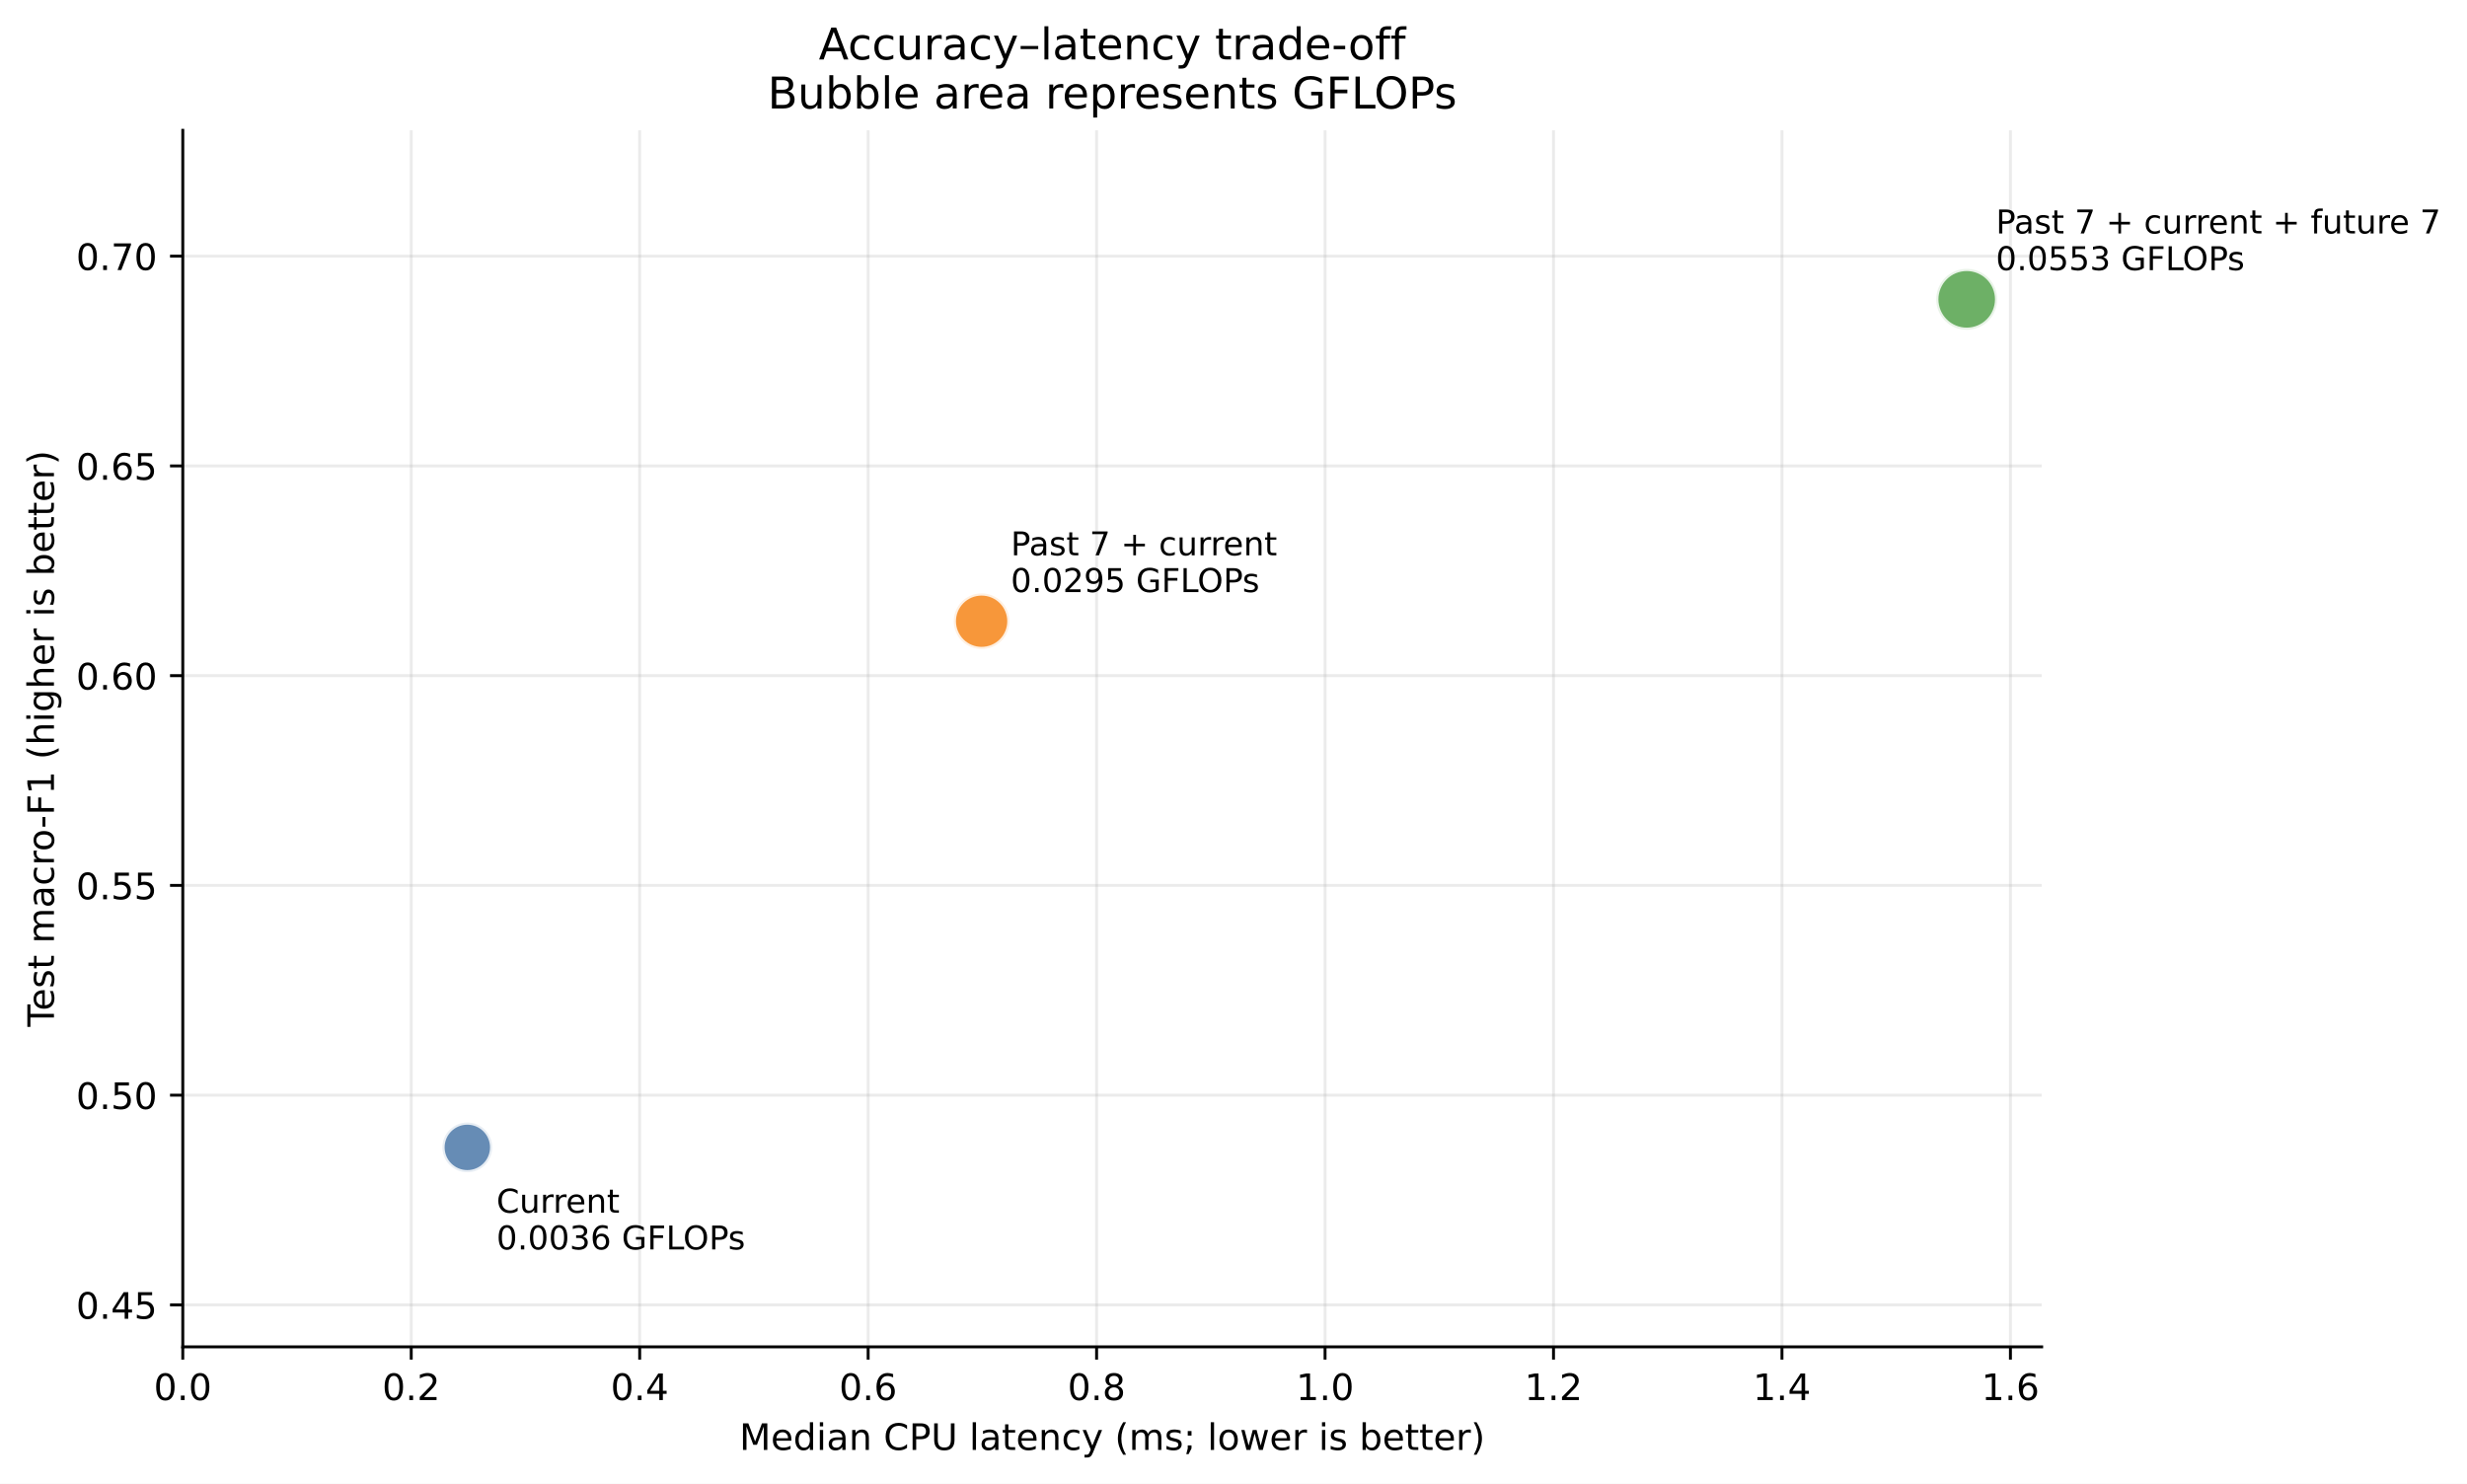
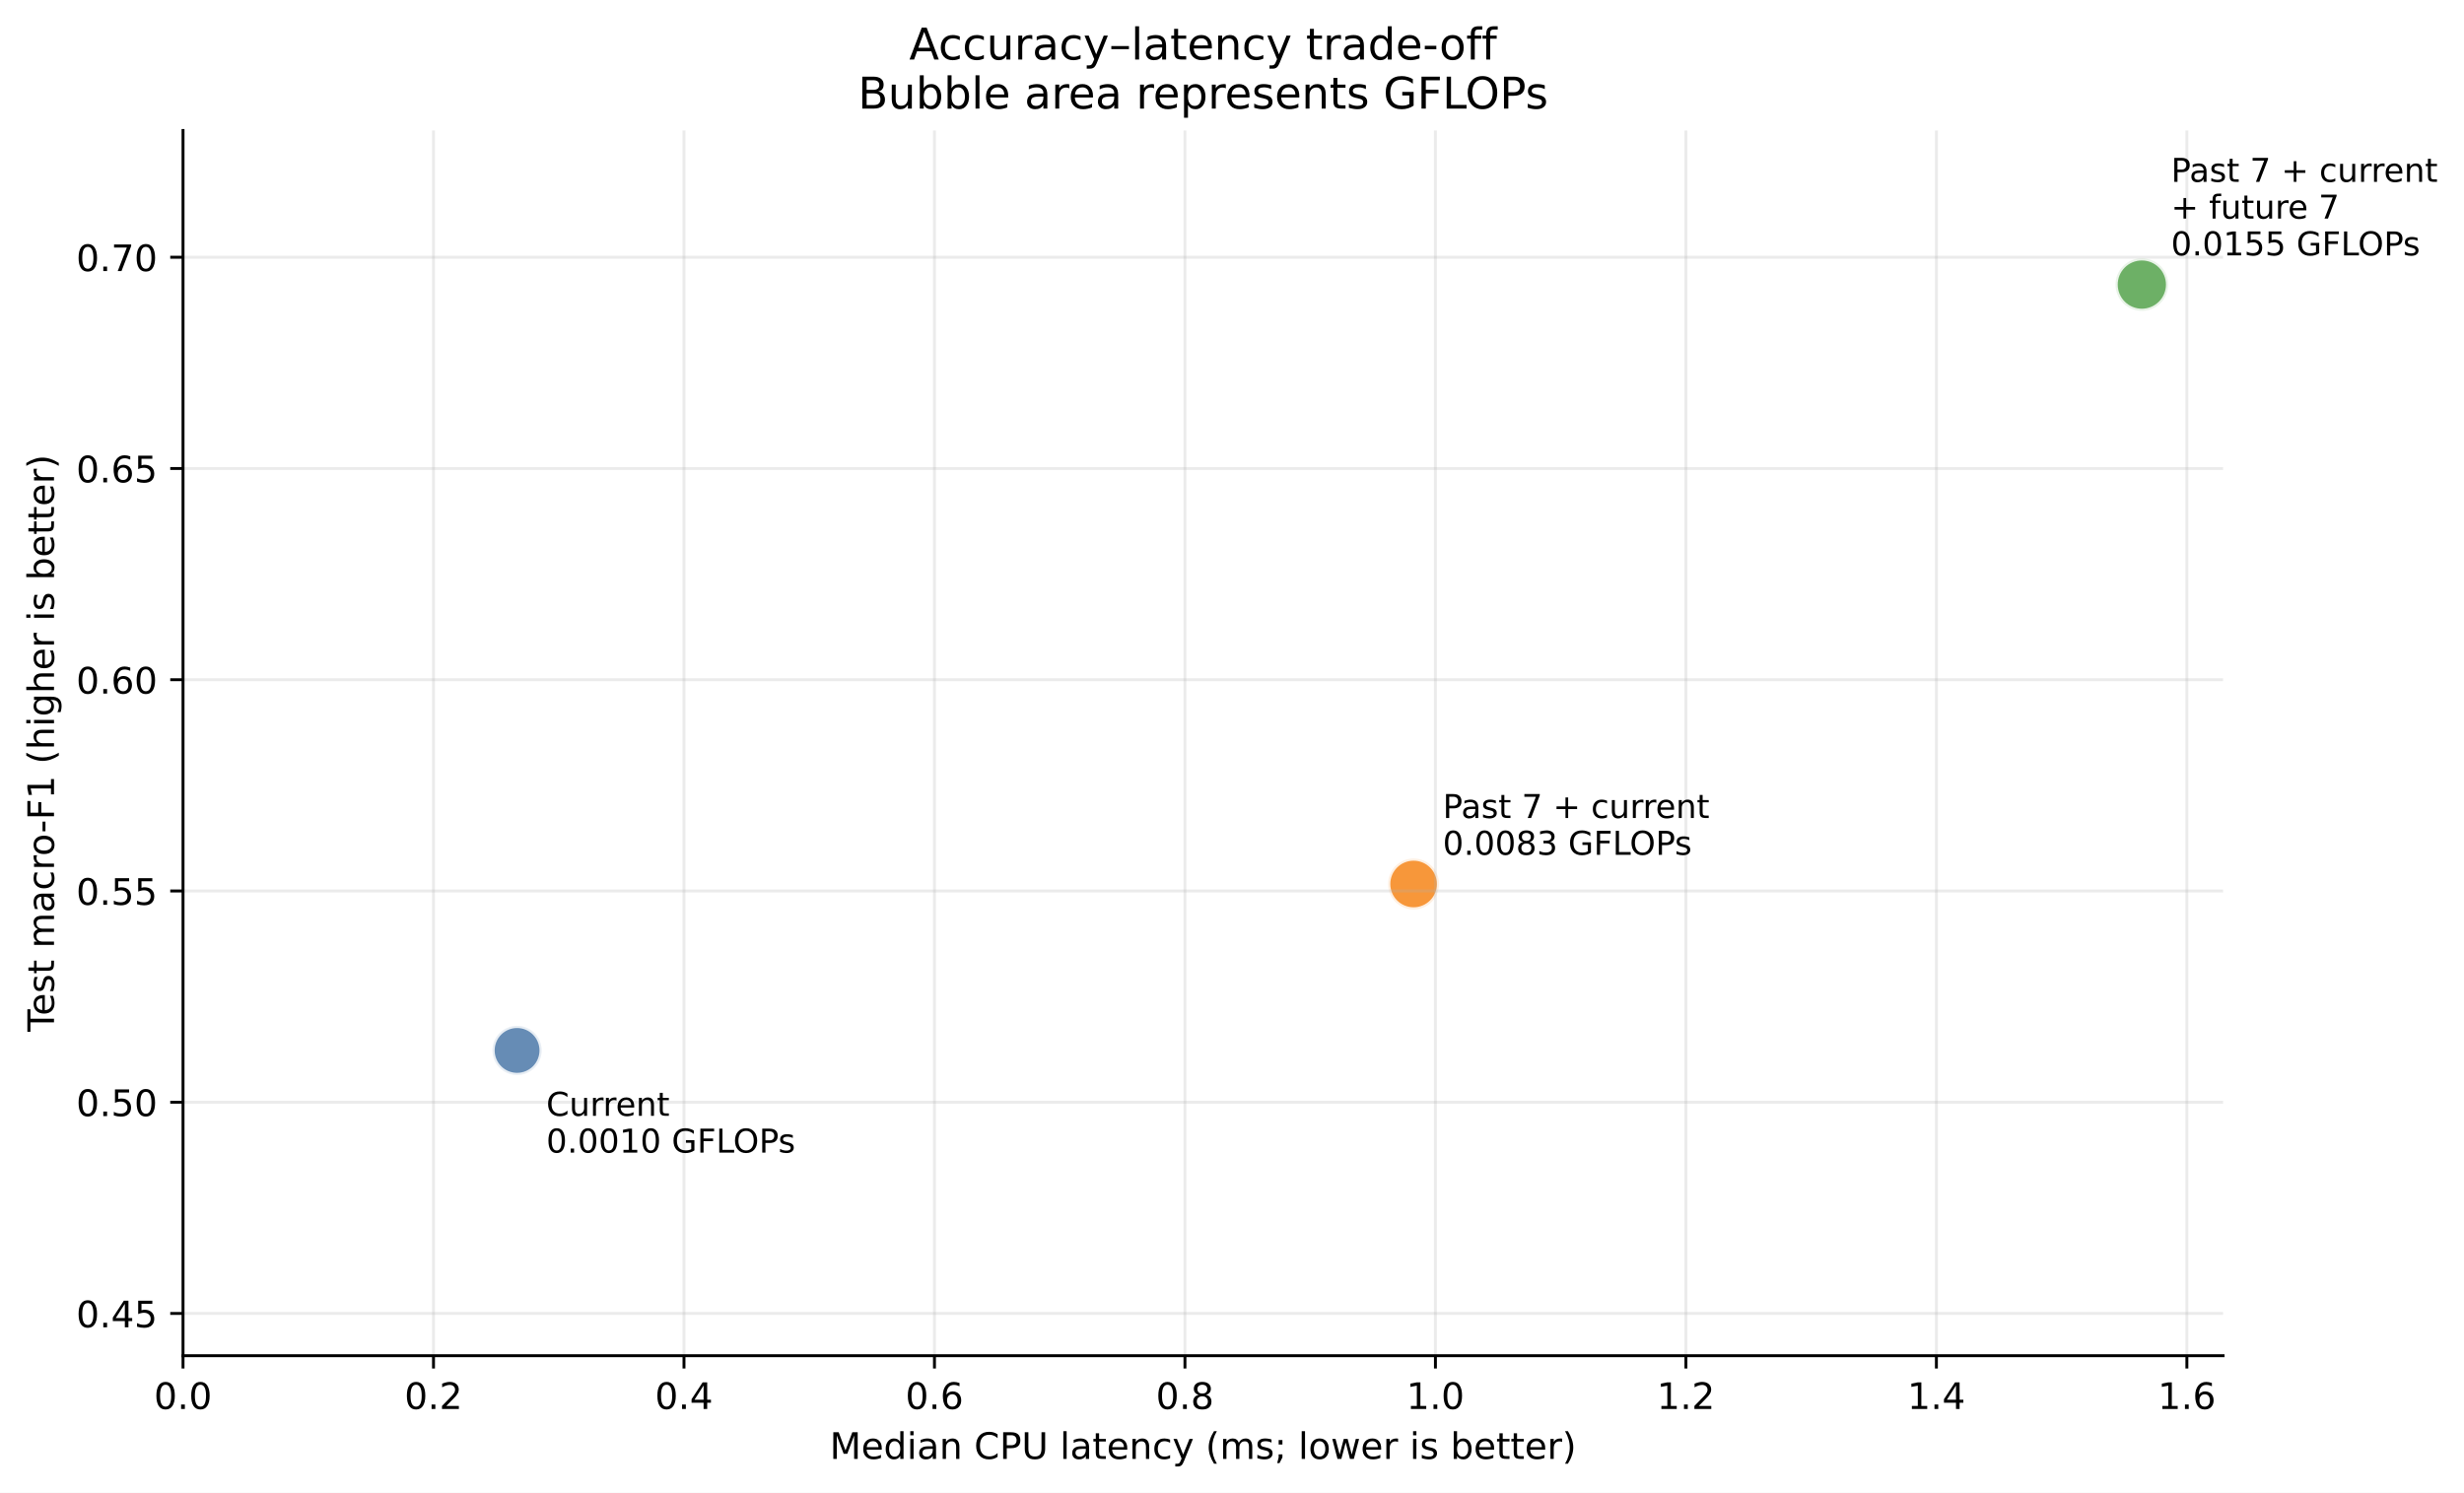
- <svg xmlns="http://www.w3.org/2000/svg" xmlns:xlink="http://www.w3.org/1999/xlink" width="676.808pt" height="407.096pt" viewBox="0 0 676.808 407.096" version="1.1">
+ <svg xmlns="http://www.w3.org/2000/svg" xmlns:xlink="http://www.w3.org/1999/xlink" width="675.09pt" height="409.04pt" viewBox="0 0 675.09 409.04" version="1.1">
  <defs>
    <style type="text/css">*{stroke-linejoin: round; stroke-linecap: butt}</style>
  </defs>
  <g id="figure_1">
    <g id="patch_1">
-       <path d="M 0 407.096 L 676.808 407.096 L 676.808 0 L 0 0 z " style="fill: #ffffff" />
+       <path d="M 0 409.04 L 675.09 409.04 L 675.09 0 L 0 0 z " style="fill: #ffffff" />
    </g>
    <g id="axes_1">
      <g id="patch_2">
-         <path d="M 50.144 369.539 L 560.123 369.539 L 560.123 35.755 L 50.144 35.755 z " style="fill: #ffffff" />
+         <path d="M 50.144 371.483 L 609.083 371.483 L 609.083 35.755 L 50.144 35.755 z " style="fill: #ffffff" />
      </g>
      <g id="PathCollection_1">
        <defs>
-           <path id="m8d2df858e8" d="M 0 6.829 C 1.811 6.829 3.548 6.11 4.829 4.829 C 6.11 3.548 6.829 1.811 6.829 0 C 6.829 -1.811 6.11 -3.548 4.829 -4.829 C 3.548 -6.11 1.811 -6.829 0 -6.829 C -1.811 -6.829 -3.548 -6.11 -4.829 -4.829 C -6.11 -3.548 -6.829 -1.811 -6.829 0 C -6.829 1.811 -6.11 3.548 -4.829 4.829 C -3.548 6.11 -1.811 6.829 0 6.829 z " style="stroke: #ffffff; stroke-opacity: 0.85; stroke-width: 1.2" />
+           <path id="m6bcecd2f1a" d="M 0 6.742 C 1.788 6.742 3.503 6.032 4.768 4.768 C 6.032 3.503 6.742 1.788 6.742 0 C 6.742 -1.788 6.032 -3.503 4.768 -4.768 C 3.503 -6.032 1.788 -6.742 0 -6.742 C -1.788 -6.742 -3.503 -6.032 -4.768 -4.768 C -6.032 -3.503 -6.742 -1.788 -6.742 0 C -6.742 1.788 -6.032 3.503 -4.768 4.768 C -3.503 6.032 -1.788 6.742 0 6.742 z " style="stroke: #ffffff; stroke-opacity: 0.85; stroke-width: 1.2" />
        </defs>
-         <g clip-path="url(#p406e04dd29)">
-           <use xlink:href="#m8d2df858e8" x="128.207" y="314.811" style="fill: #4c78a8; fill-opacity: 0.85; stroke: #ffffff; stroke-opacity: 0.85; stroke-width: 1.2" />
+         <g clip-path="url(#p2da0c147ff)">
+           <use xlink:href="#m6bcecd2f1a" x="141.669" y="287.834" style="fill: #4c78a8; fill-opacity: 0.85; stroke: #ffffff; stroke-opacity: 0.85; stroke-width: 1.2" />
        </g>
      </g>
      <g id="PathCollection_2">
        <defs>
-           <path id="ma420ce0c9c" d="M 0 7.634 C 2.025 7.634 3.967 6.83 5.398 5.398 C 6.83 3.967 7.634 2.025 7.634 0 C 7.634 -2.025 6.83 -3.967 5.398 -5.398 C 3.967 -6.83 2.025 -7.634 0 -7.634 C -2.025 -7.634 -3.967 -6.83 -5.398 -5.398 C -6.83 -3.967 -7.634 -2.025 -7.634 0 C -7.634 2.025 -6.83 3.967 -5.398 5.398 C -3.967 6.83 -2.025 7.634 0 7.634 z " style="stroke: #ffffff; stroke-opacity: 0.85; stroke-width: 1.2" />
+           <path id="m95711ceb05" d="M 0 6.98 C 1.851 6.98 3.627 6.245 4.936 4.936 C 6.245 3.627 6.98 1.851 6.98 0 C 6.98 -1.851 6.245 -3.627 4.936 -4.936 C 3.627 -6.245 1.851 -6.98 0 -6.98 C -1.851 -6.98 -3.627 -6.245 -4.936 -4.936 C -6.245 -3.627 -6.98 -1.851 -6.98 0 C -6.98 1.851 -6.245 3.627 -4.936 4.936 C -3.627 6.245 -1.851 6.98 0 6.98 z " style="stroke: #ffffff; stroke-opacity: 0.85; stroke-width: 1.2" />
        </defs>
-         <g clip-path="url(#p406e04dd29)">
-           <use xlink:href="#ma420ce0c9c" x="269.299" y="170.448" style="fill: #f58518; fill-opacity: 0.85; stroke: #ffffff; stroke-opacity: 0.85; stroke-width: 1.2" />
+         <g clip-path="url(#p2da0c147ff)">
+           <use xlink:href="#m95711ceb05" x="387.298" y="242.226" style="fill: #f58518; fill-opacity: 0.85; stroke: #ffffff; stroke-opacity: 0.85; stroke-width: 1.2" />
        </g>
      </g>
      <g id="PathCollection_3">
        <defs>
-           <path id="me7d0b31b0c" d="M 0 8.361 C 2.217 8.361 4.344 7.48 5.912 5.912 C 7.48 4.344 8.361 2.217 8.361 0 C 8.361 -2.217 7.48 -4.344 5.912 -5.912 C 4.344 -7.48 2.217 -8.361 0 -8.361 C -2.217 -8.361 -4.344 -7.48 -5.912 -5.912 C -7.48 -4.344 -8.361 -2.217 -8.361 0 C -8.361 2.217 -7.48 4.344 -5.912 5.912 C -4.344 7.48 -2.217 8.361 0 8.361 z " style="stroke: #ffffff; stroke-opacity: 0.85; stroke-width: 1.2" />
+           <path id="m8a02dafe04" d="M 0 7.21 C 1.912 7.21 3.746 6.45 5.098 5.098 C 6.45 3.746 7.21 1.912 7.21 0 C 7.21 -1.912 6.45 -3.746 5.098 -5.098 C 3.746 -6.45 1.912 -7.21 0 -7.21 C -1.912 -7.21 -3.746 -6.45 -5.098 -5.098 C -6.45 -3.746 -7.21 -1.912 -7.21 0 C -7.21 1.912 -6.45 3.746 -5.098 5.098 C -3.746 6.45 -1.912 7.21 0 7.21 z " style="stroke: #ffffff; stroke-opacity: 0.85; stroke-width: 1.2" />
        </defs>
-         <g clip-path="url(#p406e04dd29)">
-           <use xlink:href="#me7d0b31b0c" x="539.555" y="82.13" style="fill: #54a24b; fill-opacity: 0.85; stroke: #ffffff; stroke-opacity: 0.85; stroke-width: 1.2" />
+         <g clip-path="url(#p2da0c147ff)">
+           <use xlink:href="#m8a02dafe04" x="586.825" y="77.981" style="fill: #54a24b; fill-opacity: 0.85; stroke: #ffffff; stroke-opacity: 0.85; stroke-width: 1.2" />
        </g>
      </g>
      <g id="matplotlib.axis_1">
        <g id="xtick_1">
          <g id="line2d_1">
-             <path d="M 50.144 369.539 L 50.144 35.755 " clip-path="url(#p406e04dd29)" style="fill: none; stroke: #b0b0b0; stroke-opacity: 0.25; stroke-width: 0.8; stroke-linecap: square" />
+             <path d="M 50.144 371.483 L 50.144 35.755 " clip-path="url(#p2da0c147ff)" style="fill: none; stroke: #b0b0b0; stroke-opacity: 0.25; stroke-width: 0.8; stroke-linecap: square" />
          </g>
          <g id="line2d_2">
            <defs>
-               <path id="m30dad92c24" d="M 0 0 L 0 3.5 " style="stroke: #000000; stroke-width: 0.8" />
+               <path id="mbcafdf5ad5" d="M 0 0 L 0 3.5 " style="stroke: #000000; stroke-width: 0.8" />
            </defs>
            <g>
-               <use xlink:href="#m30dad92c24" x="50.144" y="369.539" style="stroke: #000000; stroke-width: 0.8" />
+               <use xlink:href="#mbcafdf5ad5" x="50.144" y="371.483" style="stroke: #000000; stroke-width: 0.8" />
            </g>
          </g>
          <g id="text_1">
-             <text style="font-size: 10px; font-family: 'DejaVu Sans'; text-anchor: middle" x="50.144" y="384.138" transform="rotate(-0 50.14375 384.1379)">0.0</text>
+             <text style="font-size: 10px; font-family: 'DejaVu Sans'; text-anchor: middle" x="50.144" y="386.082" transform="rotate(-0 50.14375 386.0819)">0.0</text>
          </g>
        </g>
        <g id="xtick_2">
          <g id="line2d_3">
-             <path d="M 112.819 369.539 L 112.819 35.755 " clip-path="url(#p406e04dd29)" style="fill: none; stroke: #b0b0b0; stroke-opacity: 0.25; stroke-width: 0.8; stroke-linecap: square" />
+             <path d="M 118.771 371.483 L 118.771 35.755 " clip-path="url(#p2da0c147ff)" style="fill: none; stroke: #b0b0b0; stroke-opacity: 0.25; stroke-width: 0.8; stroke-linecap: square" />
          </g>
          <g id="line2d_4">
            <g>
-               <use xlink:href="#m30dad92c24" x="112.819" y="369.539" style="stroke: #000000; stroke-width: 0.8" />
+               <use xlink:href="#mbcafdf5ad5" x="118.771" y="371.483" style="stroke: #000000; stroke-width: 0.8" />
            </g>
          </g>
          <g id="text_2">
-             <text style="font-size: 10px; font-family: 'DejaVu Sans'; text-anchor: middle" x="112.819" y="384.138" transform="rotate(-0 112.8194 384.1379)">0.2</text>
+             <text style="font-size: 10px; font-family: 'DejaVu Sans'; text-anchor: middle" x="118.771" y="386.082" transform="rotate(-0 118.7713 386.0819)">0.2</text>
          </g>
        </g>
        <g id="xtick_3">
          <g id="line2d_5">
-             <path d="M 175.495 369.539 L 175.495 35.755 " clip-path="url(#p406e04dd29)" style="fill: none; stroke: #b0b0b0; stroke-opacity: 0.25; stroke-width: 0.8; stroke-linecap: square" />
+             <path d="M 187.399 371.483 L 187.399 35.755 " clip-path="url(#p2da0c147ff)" style="fill: none; stroke: #b0b0b0; stroke-opacity: 0.25; stroke-width: 0.8; stroke-linecap: square" />
          </g>
          <g id="line2d_6">
            <g>
-               <use xlink:href="#m30dad92c24" x="175.495" y="369.539" style="stroke: #000000; stroke-width: 0.8" />
+               <use xlink:href="#mbcafdf5ad5" x="187.399" y="371.483" style="stroke: #000000; stroke-width: 0.8" />
            </g>
          </g>
          <g id="text_3">
-             <text style="font-size: 10px; font-family: 'DejaVu Sans'; text-anchor: middle" x="175.495" y="384.138" transform="rotate(-0 175.495 384.1379)">0.4</text>
+             <text style="font-size: 10px; font-family: 'DejaVu Sans'; text-anchor: middle" x="187.399" y="386.082" transform="rotate(-0 187.3988 386.0819)">0.4</text>
          </g>
        </g>
        <g id="xtick_4">
          <g id="line2d_7">
-             <path d="M 238.171 369.539 L 238.171 35.755 " clip-path="url(#p406e04dd29)" style="fill: none; stroke: #b0b0b0; stroke-opacity: 0.25; stroke-width: 0.8; stroke-linecap: square" />
+             <path d="M 256.026 371.483 L 256.026 35.755 " clip-path="url(#p2da0c147ff)" style="fill: none; stroke: #b0b0b0; stroke-opacity: 0.25; stroke-width: 0.8; stroke-linecap: square" />
          </g>
          <g id="line2d_8">
            <g>
-               <use xlink:href="#m30dad92c24" x="238.171" y="369.539" style="stroke: #000000; stroke-width: 0.8" />
+               <use xlink:href="#mbcafdf5ad5" x="256.026" y="371.483" style="stroke: #000000; stroke-width: 0.8" />
            </g>
          </g>
          <g id="text_4">
-             <text style="font-size: 10px; font-family: 'DejaVu Sans'; text-anchor: middle" x="238.171" y="384.138" transform="rotate(-0 238.1706 384.1379)">0.6</text>
+             <text style="font-size: 10px; font-family: 'DejaVu Sans'; text-anchor: middle" x="256.026" y="386.082" transform="rotate(-0 256.0264 386.0819)">0.6</text>
          </g>
        </g>
        <g id="xtick_5">
          <g id="line2d_9">
-             <path d="M 300.846 369.539 L 300.846 35.755 " clip-path="url(#p406e04dd29)" style="fill: none; stroke: #b0b0b0; stroke-opacity: 0.25; stroke-width: 0.8; stroke-linecap: square" />
+             <path d="M 324.654 371.483 L 324.654 35.755 " clip-path="url(#p2da0c147ff)" style="fill: none; stroke: #b0b0b0; stroke-opacity: 0.25; stroke-width: 0.8; stroke-linecap: square" />
          </g>
          <g id="line2d_10">
            <g>
-               <use xlink:href="#m30dad92c24" x="300.846" y="369.539" style="stroke: #000000; stroke-width: 0.8" />
+               <use xlink:href="#mbcafdf5ad5" x="324.654" y="371.483" style="stroke: #000000; stroke-width: 0.8" />
            </g>
          </g>
          <g id="text_5">
-             <text style="font-size: 10px; font-family: 'DejaVu Sans'; text-anchor: middle" x="300.846" y="384.138" transform="rotate(-0 300.8462 384.1379)">0.8</text>
+             <text style="font-size: 10px; font-family: 'DejaVu Sans'; text-anchor: middle" x="324.654" y="386.082" transform="rotate(-0 324.6539 386.0819)">0.8</text>
          </g>
        </g>
        <g id="xtick_6">
          <g id="line2d_11">
-             <path d="M 363.522 369.539 L 363.522 35.755 " clip-path="url(#p406e04dd29)" style="fill: none; stroke: #b0b0b0; stroke-opacity: 0.25; stroke-width: 0.8; stroke-linecap: square" />
+             <path d="M 393.281 371.483 L 393.281 35.755 " clip-path="url(#p2da0c147ff)" style="fill: none; stroke: #b0b0b0; stroke-opacity: 0.25; stroke-width: 0.8; stroke-linecap: square" />
          </g>
          <g id="line2d_12">
            <g>
-               <use xlink:href="#m30dad92c24" x="363.522" y="369.539" style="stroke: #000000; stroke-width: 0.8" />
+               <use xlink:href="#mbcafdf5ad5" x="393.281" y="371.483" style="stroke: #000000; stroke-width: 0.8" />
            </g>
          </g>
          <g id="text_6">
-             <text style="font-size: 10px; font-family: 'DejaVu Sans'; text-anchor: middle" x="363.522" y="384.138" transform="rotate(-0 363.5218 384.1379)">1.0</text>
+             <text style="font-size: 10px; font-family: 'DejaVu Sans'; text-anchor: middle" x="393.281" y="386.082" transform="rotate(-0 393.2814 386.0819)">1.0</text>
          </g>
        </g>
        <g id="xtick_7">
          <g id="line2d_13">
-             <path d="M 426.197 369.539 L 426.197 35.755 " clip-path="url(#p406e04dd29)" style="fill: none; stroke: #b0b0b0; stroke-opacity: 0.25; stroke-width: 0.8; stroke-linecap: square" />
+             <path d="M 461.909 371.483 L 461.909 35.755 " clip-path="url(#p2da0c147ff)" style="fill: none; stroke: #b0b0b0; stroke-opacity: 0.25; stroke-width: 0.8; stroke-linecap: square" />
          </g>
          <g id="line2d_14">
            <g>
-               <use xlink:href="#m30dad92c24" x="426.197" y="369.539" style="stroke: #000000; stroke-width: 0.8" />
+               <use xlink:href="#mbcafdf5ad5" x="461.909" y="371.483" style="stroke: #000000; stroke-width: 0.8" />
            </g>
          </g>
          <g id="text_7">
-             <text style="font-size: 10px; font-family: 'DejaVu Sans'; text-anchor: middle" x="426.197" y="384.138" transform="rotate(-0 426.1975 384.1379)">1.2</text>
+             <text style="font-size: 10px; font-family: 'DejaVu Sans'; text-anchor: middle" x="461.909" y="386.082" transform="rotate(-0 461.909 386.0819)">1.2</text>
          </g>
        </g>
        <g id="xtick_8">
          <g id="line2d_15">
-             <path d="M 488.873 369.539 L 488.873 35.755 " clip-path="url(#p406e04dd29)" style="fill: none; stroke: #b0b0b0; stroke-opacity: 0.25; stroke-width: 0.8; stroke-linecap: square" />
+             <path d="M 530.536 371.483 L 530.536 35.755 " clip-path="url(#p2da0c147ff)" style="fill: none; stroke: #b0b0b0; stroke-opacity: 0.25; stroke-width: 0.8; stroke-linecap: square" />
          </g>
          <g id="line2d_16">
            <g>
-               <use xlink:href="#m30dad92c24" x="488.873" y="369.539" style="stroke: #000000; stroke-width: 0.8" />
+               <use xlink:href="#mbcafdf5ad5" x="530.536" y="371.483" style="stroke: #000000; stroke-width: 0.8" />
            </g>
          </g>
          <g id="text_8">
-             <text style="font-size: 10px; font-family: 'DejaVu Sans'; text-anchor: middle" x="488.873" y="384.138" transform="rotate(-0 488.8731 384.1379)">1.4</text>
+             <text style="font-size: 10px; font-family: 'DejaVu Sans'; text-anchor: middle" x="530.536" y="386.082" transform="rotate(-0 530.5365 386.0819)">1.4</text>
          </g>
        </g>
        <g id="xtick_9">
          <g id="line2d_17">
-             <path d="M 551.549 369.539 L 551.549 35.755 " clip-path="url(#p406e04dd29)" style="fill: none; stroke: #b0b0b0; stroke-opacity: 0.25; stroke-width: 0.8; stroke-linecap: square" />
+             <path d="M 599.164 371.483 L 599.164 35.755 " clip-path="url(#p2da0c147ff)" style="fill: none; stroke: #b0b0b0; stroke-opacity: 0.25; stroke-width: 0.8; stroke-linecap: square" />
          </g>
          <g id="line2d_18">
            <g>
-               <use xlink:href="#m30dad92c24" x="551.549" y="369.539" style="stroke: #000000; stroke-width: 0.8" />
+               <use xlink:href="#mbcafdf5ad5" x="599.164" y="371.483" style="stroke: #000000; stroke-width: 0.8" />
            </g>
          </g>
          <g id="text_9">
-             <text style="font-size: 10px; font-family: 'DejaVu Sans'; text-anchor: middle" x="551.549" y="384.138" transform="rotate(-0 551.5487 384.1379)">1.6</text>
+             <text style="font-size: 10px; font-family: 'DejaVu Sans'; text-anchor: middle" x="599.164" y="386.082" transform="rotate(-0 599.164 386.0819)">1.6</text>
          </g>
        </g>
        <g id="text_10">
-           <text style="font-size: 10px; font-family: 'DejaVu Sans'; text-anchor: middle" x="305.133" y="397.816" transform="rotate(-0 305.1332 397.8161)">Median CPU latency (ms; lower is better)</text>
+           <text style="font-size: 10px; font-family: 'DejaVu Sans'; text-anchor: middle" x="329.613" y="399.76" transform="rotate(-0 329.6135 399.7601)">Median CPU latency (ms; lower is better)</text>
        </g>
      </g>
      <g id="matplotlib.axis_2">
        <g id="ytick_1">
          <g id="line2d_19">
-             <path d="M 50.144 358.03 L 560.123 358.03 " clip-path="url(#p406e04dd29)" style="fill: none; stroke: #b0b0b0; stroke-opacity: 0.25; stroke-width: 0.8; stroke-linecap: square" />
+             <path d="M 50.144 359.907 L 609.083 359.907 " clip-path="url(#p2da0c147ff)" style="fill: none; stroke: #b0b0b0; stroke-opacity: 0.25; stroke-width: 0.8; stroke-linecap: square" />
          </g>
          <g id="line2d_20">
            <defs>
-               <path id="ma532637b3f" d="M 0 0 L -3.5 0 " style="stroke: #000000; stroke-width: 0.8" />
+               <path id="m02b78b3e97" d="M 0 0 L -3.5 0 " style="stroke: #000000; stroke-width: 0.8" />
            </defs>
            <g>
-               <use xlink:href="#ma532637b3f" x="50.144" y="358.03" style="stroke: #000000; stroke-width: 0.8" />
+               <use xlink:href="#m02b78b3e97" x="50.144" y="359.907" style="stroke: #000000; stroke-width: 0.8" />
            </g>
          </g>
          <g id="text_11">
-             <text style="font-size: 10px; font-family: 'DejaVu Sans'; text-anchor: end" x="43.144" y="361.829" transform="rotate(-0 43.14375 361.8289)">0.45</text>
+             <text style="font-size: 10px; font-family: 'DejaVu Sans'; text-anchor: end" x="43.144" y="363.706" transform="rotate(-0 43.14375 363.7059)">0.45</text>
          </g>
        </g>
        <g id="ytick_2">
          <g id="line2d_21">
-             <path d="M 50.144 300.481 L 560.123 300.481 " clip-path="url(#p406e04dd29)" style="fill: none; stroke: #b0b0b0; stroke-opacity: 0.25; stroke-width: 0.8; stroke-linecap: square" />
+             <path d="M 50.144 302.023 L 609.083 302.023 " clip-path="url(#p2da0c147ff)" style="fill: none; stroke: #b0b0b0; stroke-opacity: 0.25; stroke-width: 0.8; stroke-linecap: square" />
          </g>
          <g id="line2d_22">
            <g>
-               <use xlink:href="#ma532637b3f" x="50.144" y="300.481" style="stroke: #000000; stroke-width: 0.8" />
+               <use xlink:href="#m02b78b3e97" x="50.144" y="302.023" style="stroke: #000000; stroke-width: 0.8" />
            </g>
          </g>
          <g id="text_12">
-             <text style="font-size: 10px; font-family: 'DejaVu Sans'; text-anchor: end" x="43.144" y="304.28" transform="rotate(-0 43.14375 304.28)">0.50</text>
+             <text style="font-size: 10px; font-family: 'DejaVu Sans'; text-anchor: end" x="43.144" y="305.822" transform="rotate(-0 43.14375 305.8218)">0.50</text>
          </g>
        </g>
        <g id="ytick_3">
          <g id="line2d_23">
-             <path d="M 50.144 242.932 L 560.123 242.932 " clip-path="url(#p406e04dd29)" style="fill: none; stroke: #b0b0b0; stroke-opacity: 0.25; stroke-width: 0.8; stroke-linecap: square" />
+             <path d="M 50.144 244.138 L 609.083 244.138 " clip-path="url(#p2da0c147ff)" style="fill: none; stroke: #b0b0b0; stroke-opacity: 0.25; stroke-width: 0.8; stroke-linecap: square" />
          </g>
          <g id="line2d_24">
            <g>
-               <use xlink:href="#ma532637b3f" x="50.144" y="242.932" style="stroke: #000000; stroke-width: 0.8" />
+               <use xlink:href="#m02b78b3e97" x="50.144" y="244.138" style="stroke: #000000; stroke-width: 0.8" />
            </g>
          </g>
          <g id="text_13">
-             <text style="font-size: 10px; font-family: 'DejaVu Sans'; text-anchor: end" x="43.144" y="246.731" transform="rotate(-0 43.14375 246.731)">0.55</text>
+             <text style="font-size: 10px; font-family: 'DejaVu Sans'; text-anchor: end" x="43.144" y="247.938" transform="rotate(-0 43.14375 247.9376)">0.55</text>
          </g>
        </g>
        <g id="ytick_4">
          <g id="line2d_25">
-             <path d="M 50.144 185.383 L 560.123 185.383 " clip-path="url(#p406e04dd29)" style="fill: none; stroke: #b0b0b0; stroke-opacity: 0.25; stroke-width: 0.8; stroke-linecap: square" />
+             <path d="M 50.144 186.254 L 609.083 186.254 " clip-path="url(#p2da0c147ff)" style="fill: none; stroke: #b0b0b0; stroke-opacity: 0.25; stroke-width: 0.8; stroke-linecap: square" />
          </g>
          <g id="line2d_26">
            <g>
-               <use xlink:href="#ma532637b3f" x="50.144" y="185.383" style="stroke: #000000; stroke-width: 0.8" />
+               <use xlink:href="#m02b78b3e97" x="50.144" y="186.254" style="stroke: #000000; stroke-width: 0.8" />
            </g>
          </g>
          <g id="text_14">
-             <text style="font-size: 10px; font-family: 'DejaVu Sans'; text-anchor: end" x="43.144" y="189.182" transform="rotate(-0 43.14375 189.182)">0.60</text>
+             <text style="font-size: 10px; font-family: 'DejaVu Sans'; text-anchor: end" x="43.144" y="190.053" transform="rotate(-0 43.14375 190.0535)">0.60</text>
          </g>
        </g>
        <g id="ytick_5">
          <g id="line2d_27">
-             <path d="M 50.144 127.834 L 560.123 127.834 " clip-path="url(#p406e04dd29)" style="fill: none; stroke: #b0b0b0; stroke-opacity: 0.25; stroke-width: 0.8; stroke-linecap: square" />
+             <path d="M 50.144 128.37 L 609.083 128.37 " clip-path="url(#p2da0c147ff)" style="fill: none; stroke: #b0b0b0; stroke-opacity: 0.25; stroke-width: 0.8; stroke-linecap: square" />
          </g>
          <g id="line2d_28">
            <g>
-               <use xlink:href="#ma532637b3f" x="50.144" y="127.834" style="stroke: #000000; stroke-width: 0.8" />
+               <use xlink:href="#m02b78b3e97" x="50.144" y="128.37" style="stroke: #000000; stroke-width: 0.8" />
            </g>
          </g>
          <g id="text_15">
-             <text style="font-size: 10px; font-family: 'DejaVu Sans'; text-anchor: end" x="43.144" y="131.633" transform="rotate(-0 43.14375 131.6331)">0.65</text>
+             <text style="font-size: 10px; font-family: 'DejaVu Sans'; text-anchor: end" x="43.144" y="132.169" transform="rotate(-0 43.14375 132.1693)">0.65</text>
          </g>
        </g>
        <g id="ytick_6">
          <g id="line2d_29">
-             <path d="M 50.144 70.285 L 560.123 70.285 " clip-path="url(#p406e04dd29)" style="fill: none; stroke: #b0b0b0; stroke-opacity: 0.25; stroke-width: 0.8; stroke-linecap: square" />
+             <path d="M 50.144 70.486 L 609.083 70.486 " clip-path="url(#p2da0c147ff)" style="fill: none; stroke: #b0b0b0; stroke-opacity: 0.25; stroke-width: 0.8; stroke-linecap: square" />
          </g>
          <g id="line2d_30">
            <g>
-               <use xlink:href="#ma532637b3f" x="50.144" y="70.285" style="stroke: #000000; stroke-width: 0.8" />
+               <use xlink:href="#m02b78b3e97" x="50.144" y="70.486" style="stroke: #000000; stroke-width: 0.8" />
            </g>
          </g>
          <g id="text_16">
-             <text style="font-size: 10px; font-family: 'DejaVu Sans'; text-anchor: end" x="43.144" y="74.084" transform="rotate(-0 43.14375 74.0841)">0.70</text>
+             <text style="font-size: 10px; font-family: 'DejaVu Sans'; text-anchor: end" x="43.144" y="74.285" transform="rotate(-0 43.14375 74.2852)">0.70</text>
          </g>
        </g>
        <g id="text_17">
-           <text style="font-size: 10px; font-family: 'DejaVu Sans'; text-anchor: middle" x="14.798" y="202.648" transform="rotate(-90 14.79844 202.6475)">Test macro-F1 (higher is better)</text>
+           <text style="font-size: 10px; font-family: 'DejaVu Sans'; text-anchor: middle" x="14.798" y="203.619" transform="rotate(-90 14.79844 203.6195)">Test macro-F1 (higher is better)</text>
        </g>
      </g>
      <g id="patch_3">
-         <path d="M 50.144 369.539 L 50.144 35.755 " style="fill: none; stroke: #000000; stroke-width: 0.8; stroke-linejoin: miter; stroke-linecap: square" />
+         <path d="M 50.144 371.483 L 50.144 35.755 " style="fill: none; stroke: #000000; stroke-width: 0.8; stroke-linejoin: miter; stroke-linecap: square" />
      </g>
      <g id="patch_4">
-         <path d="M 50.144 369.539 L 560.123 369.539 " style="fill: none; stroke: #000000; stroke-width: 0.8; stroke-linejoin: miter; stroke-linecap: square" />
+         <path d="M 50.144 371.483 L 609.083 371.483 " style="fill: none; stroke: #000000; stroke-width: 0.8; stroke-linejoin: miter; stroke-linecap: square" />
      </g>
      <g id="text_18">
-         <text style="font-size: 9px; font-family: 'DejaVu Sans'" transform="translate(136.2075 332.7328)">Current</text>
-         <text style="font-size: 9px; font-family: 'DejaVu Sans'" transform="translate(136.2075 342.8109)">0.0036 GFLOPs</text>
+         <text style="font-size: 9px; font-family: 'DejaVu Sans'" transform="translate(149.6685 305.7559)">Current</text>
+         <text style="font-size: 9px; font-family: 'DejaVu Sans'" transform="translate(149.6685 315.834)">0.0010 GFLOPs</text>
      </g>
      <g id="text_19">
-         <text style="font-size: 9px; font-family: 'DejaVu Sans'" transform="translate(277.2994 152.3705)">Past 7 + current</text>
-         <text style="font-size: 9px; font-family: 'DejaVu Sans'" transform="translate(277.2994 162.4485)">0.0295 GFLOPs</text>
+         <text style="font-size: 9px; font-family: 'DejaVu Sans'" transform="translate(395.298 224.1483)">Past 7 + current</text>
+         <text style="font-size: 9px; font-family: 'DejaVu Sans'" transform="translate(395.298 234.2263)">0.0083 GFLOPs</text>
      </g>
      <g id="text_20">
-         <text style="font-size: 9px; font-family: 'DejaVu Sans'" transform="translate(547.5552 64.0515)">Past 7 + current + future 7</text>
-         <text style="font-size: 9px; font-family: 'DejaVu Sans'" transform="translate(547.5552 74.12953)">0.0553 GFLOPs</text>
+         <text style="font-size: 9px; font-family: 'DejaVu Sans'" transform="translate(594.8253 49.82487)">Past 7 + current</text>
+         <text style="font-size: 9px; font-family: 'DejaVu Sans'" transform="translate(594.8253 59.9029)">+ future 7</text>
+         <text style="font-size: 9px; font-family: 'DejaVu Sans'" transform="translate(594.8253 69.98093)">0.0155 GFLOPs</text>
      </g>
      <g id="text_21">
-         <text style="font-size: 12px; font-family: 'DejaVu Sans'" transform="translate(224.6226 16.31812)">Accuracy–latency trade-off</text>
-         <text style="font-size: 12px; font-family: 'DejaVu Sans'" transform="translate(210.5985 29.7555)">Bubble area represents GFLOPs</text>
+         <text style="font-size: 12px; font-family: 'DejaVu Sans'" transform="translate(249.1028 16.31812)">Accuracy–latency trade-off</text>
+         <text style="font-size: 12px; font-family: 'DejaVu Sans'" transform="translate(235.0788 29.7555)">Bubble area represents GFLOPs</text>
      </g>
    </g>
  </g>
  <defs>
-     <clipPath id="p406e04dd29">
-       <rect x="50.144" y="35.755" width="509.979" height="333.784" />
+     <clipPath id="p2da0c147ff">
+       <rect x="50.144" y="35.755" width="558.939" height="335.728" />
    </clipPath>
  </defs>
</svg>
